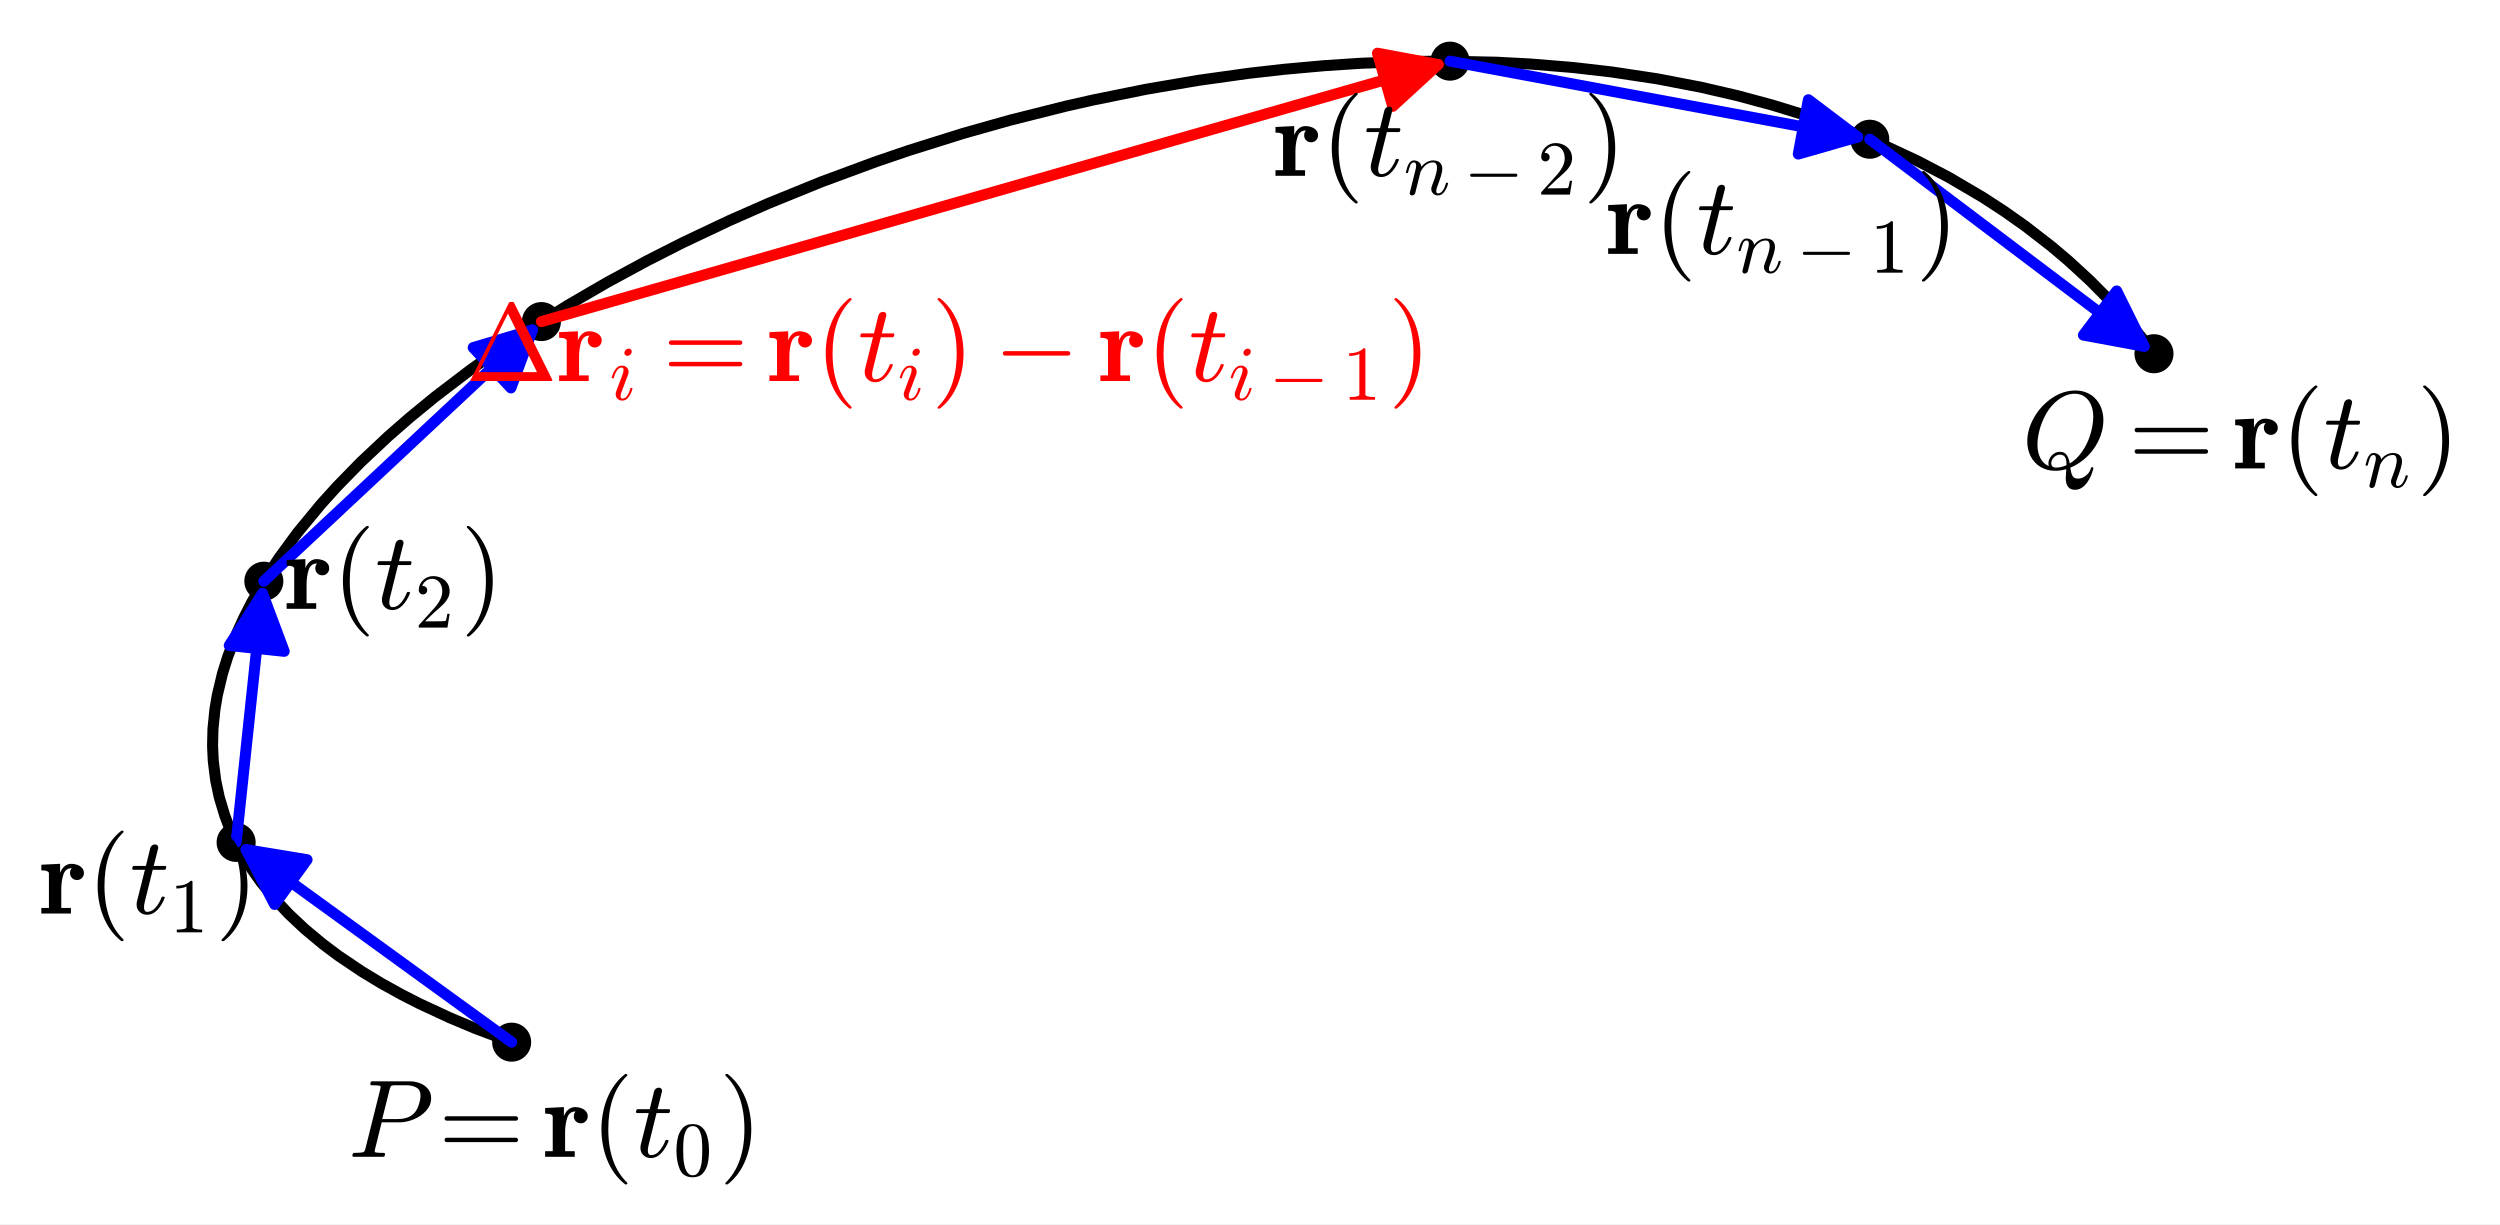
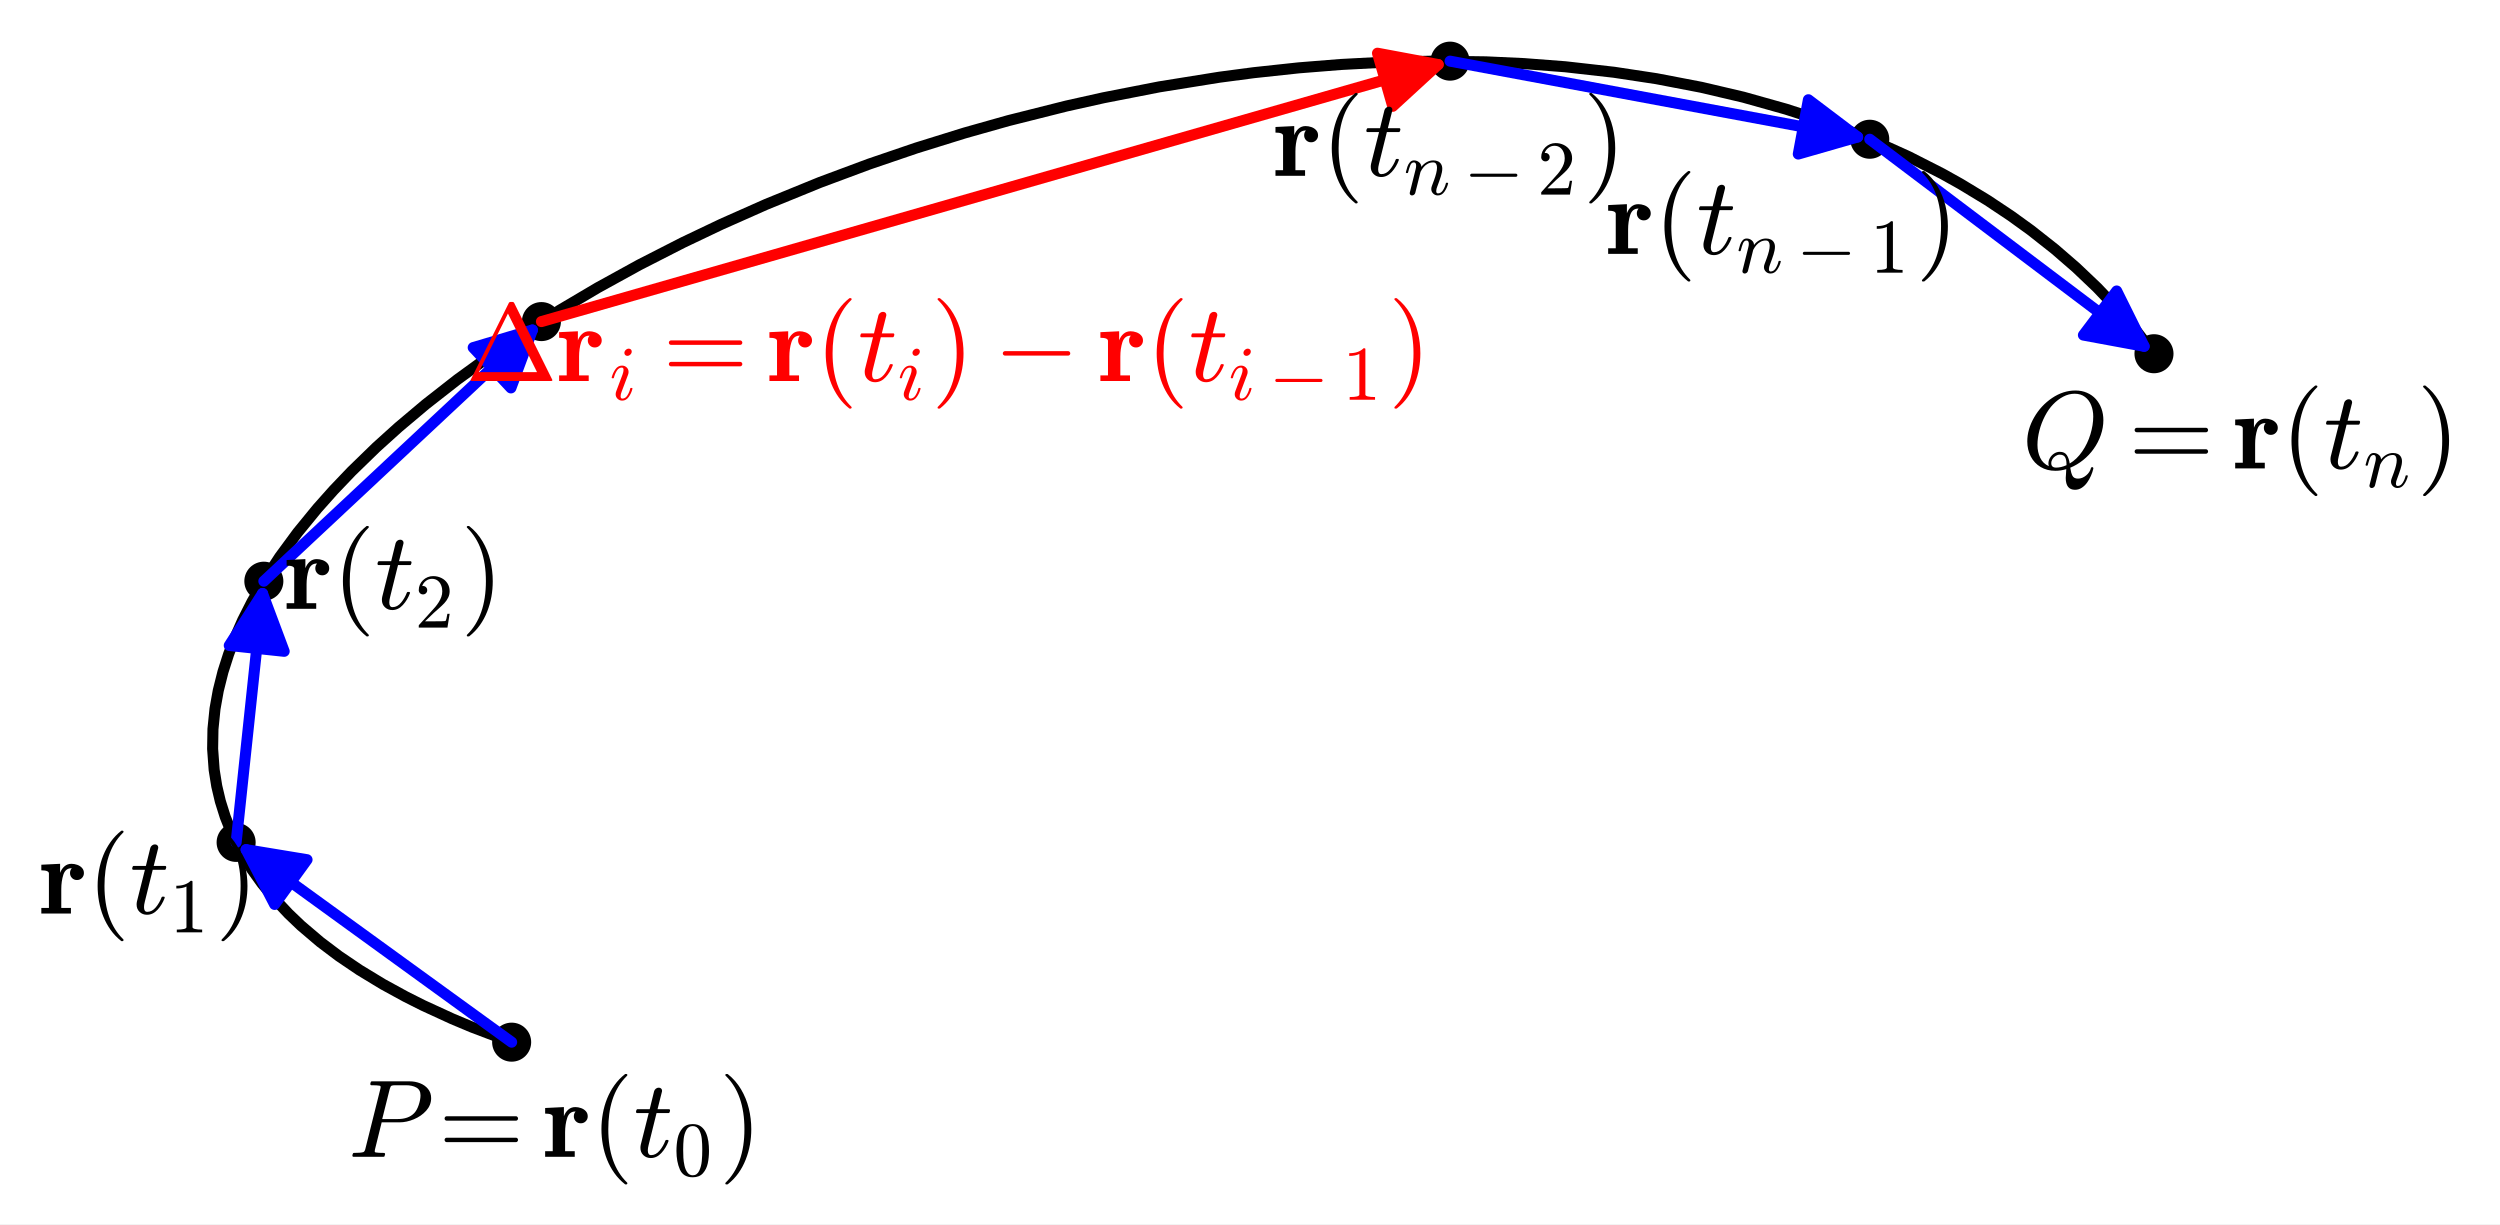
<svg xmlns="http://www.w3.org/2000/svg" xmlns:xlink="http://www.w3.org/1999/xlink" width="452.721pt" height="221.683pt" viewBox="0 0 452.721 221.683" version="1.1">
  <defs>
    <style type="text/css">*{stroke-linejoin: round; stroke-linecap: butt}</style>
  </defs>
  <g id="figure_1">
    <g id="patch_1">
      <path d="M 0 221.683  L 452.721 221.683  L 452.721 0  L 0 0  z " style="fill: #ffffff" />
    </g>
    <g id="axes_1">
      <g id="patch_2">
        <path d="M 19.424 208.351  L 413.397 208.351  L 413.397 7.2  L 19.424 7.2  z " style="fill: #ffffff" />
      </g>
      <g id="PathCollection_1">
-         <path d="M 92.653 192.259  C 93.591 192.259 94.49 191.886 95.153 191.223  C 95.816 190.56 96.189 189.661 96.189 188.723  C 96.189 187.786 95.816 186.886 95.153 186.223  C 94.49 185.56 93.591 185.188 92.653 185.188  C 91.715 185.188 90.816 185.56 90.153 186.223  C 89.49 186.886 89.118 187.786 89.118 188.723  C 89.118 189.661 89.49 190.56 90.153 191.223  C 90.816 191.886 91.715 192.259 92.653 192.259  z " clip-path="url(#pb5e1bd455e)" />
+         <path d="M 92.653 192.259  C 93.591 192.259 94.49 191.886 95.153 191.223  C 95.816 190.56 96.189 189.661 96.189 188.723  C 96.189 187.786 95.816 186.886 95.153 186.223  C 94.49 185.56 93.591 185.188 92.653 185.188  C 91.715 185.188 90.816 185.56 90.153 186.223  C 89.49 186.886 89.118 187.786 89.118 188.723  C 89.118 189.661 89.49 190.56 90.153 191.223  C 90.816 191.886 91.715 192.259 92.653 192.259  z " clip-path="url(#p87a9dfc9b1)" />
      </g>
      <g id="PathCollection_2">
-         <path d="M 42.76 156.085  C 43.697 156.085 44.597 155.712 45.26 155.049  C 45.923 154.386 46.295 153.487 46.295 152.549  C 46.295 151.612 45.923 150.712 45.26 150.049  C 44.597 149.386 43.697 149.014 42.76 149.014  C 41.822 149.014 40.923 149.386 40.26 150.049  C 39.597 150.712 39.224 151.612 39.224 152.549  C 39.224 153.487 39.597 154.386 40.26 155.049  C 40.923 155.712 41.822 156.085 42.76 156.085  z " clip-path="url(#pb5e1bd455e)" />
+         <path d="M 42.76 156.085  C 43.697 156.085 44.597 155.712 45.26 155.049  C 45.923 154.386 46.295 153.487 46.295 152.549  C 46.295 151.612 45.923 150.712 45.26 150.049  C 44.597 149.386 43.697 149.014 42.76 149.014  C 41.822 149.014 40.923 149.386 40.26 150.049  C 39.597 150.712 39.224 151.612 39.224 152.549  C 39.224 153.487 39.597 154.386 40.26 155.049  C 40.923 155.712 41.822 156.085 42.76 156.085  z " clip-path="url(#p87a9dfc9b1)" />
      </g>
      <g id="PathCollection_3">
-         <path d="M 47.78 108.785  C 48.717 108.785 49.617 108.413 50.28 107.75  C 50.943 107.087 51.315 106.187 51.315 105.25  C 51.315 104.312 50.943 103.413 50.28 102.75  C 49.617 102.087 48.717 101.714 47.78 101.714  C 46.842 101.714 45.943 102.087 45.28 102.75  C 44.617 103.413 44.244 104.312 44.244 105.25  C 44.244 106.187 44.617 107.087 45.28 107.75  C 45.943 108.413 46.842 108.785 47.78 108.785  z " clip-path="url(#pb5e1bd455e)" />
+         <path d="M 47.78 108.785  C 48.717 108.785 49.617 108.413 50.28 107.75  C 50.943 107.087 51.315 106.187 51.315 105.25  C 51.315 104.312 50.943 103.413 50.28 102.75  C 49.617 102.087 48.717 101.714 47.78 101.714  C 46.842 101.714 45.943 102.087 45.28 102.75  C 44.617 103.413 44.244 104.312 44.244 105.25  C 44.244 106.187 44.617 107.087 45.28 107.75  C 45.943 108.413 46.842 108.785 47.78 108.785  z " clip-path="url(#p87a9dfc9b1)" />
      </g>
      <g id="PathCollection_4">
-         <path d="M 98.044 61.772  C 98.981 61.772 99.881 61.399 100.544 60.736  C 101.207 60.073 101.579 59.174 101.579 58.236  C 101.579 57.299 101.207 56.399 100.544 55.736  C 99.881 55.073 98.981 54.701 98.044 54.701  C 97.106 54.701 96.207 55.073 95.544 55.736  C 94.881 56.399 94.508 57.299 94.508 58.236  C 94.508 59.174 94.881 60.073 95.544 60.736  C 96.207 61.399 97.106 61.772 98.044 61.772  z " clip-path="url(#pb5e1bd455e)" />
+         <path d="M 98.044 61.772  C 98.981 61.772 99.881 61.399 100.544 60.736  C 101.207 60.073 101.579 59.174 101.579 58.236  C 101.579 57.299 101.207 56.399 100.544 55.736  C 99.881 55.073 98.981 54.701 98.044 54.701  C 97.106 54.701 96.207 55.073 95.544 55.736  C 94.881 56.399 94.508 57.299 94.508 58.236  C 94.508 59.174 94.881 60.073 95.544 60.736  C 96.207 61.399 97.106 61.772 98.044 61.772  z " clip-path="url(#p87a9dfc9b1)" />
      </g>
      <g id="PathCollection_5">
-         <path d="M 262.589 14.609  C 263.526 14.609 264.426 14.236 265.089 13.573  C 265.752 12.91 266.124 12.011 266.124 11.073  C 266.124 10.136 265.752 9.236 265.089 8.573  C 264.426 7.91 263.526 7.538 262.589 7.538  C 261.651 7.538 260.752 7.91 260.089 8.573  C 259.426 9.236 259.053 10.136 259.053 11.073  C 259.053 12.011 259.426 12.91 260.089 13.573  C 260.752 14.236 261.651 14.609 262.589 14.609  z " clip-path="url(#pb5e1bd455e)" />
+         <path d="M 262.589 14.609  C 263.526 14.609 264.426 14.236 265.089 13.573  C 265.752 12.91 266.124 12.011 266.124 11.073  C 266.124 10.136 265.752 9.236 265.089 8.573  C 264.426 7.91 263.526 7.538 262.589 7.538  C 261.651 7.538 260.752 7.91 260.089 8.573  C 259.426 9.236 259.053 10.136 259.053 11.073  C 259.053 12.011 259.426 12.91 260.089 13.573  C 260.752 14.236 261.651 14.609 262.589 14.609  z " clip-path="url(#p87a9dfc9b1)" />
      </g>
      <g id="PathCollection_6">
-         <path d="M 338.593 28.751  C 339.53 28.751 340.43 28.378 341.093 27.715  C 341.756 27.052 342.128 26.153 342.128 25.215  C 342.128 24.278 341.756 23.378 341.093 22.715  C 340.43 22.052 339.53 21.68 338.593 21.68  C 337.655 21.68 336.756 22.052 336.093 22.715  C 335.43 23.378 335.057 24.278 335.057 25.215  C 335.057 26.153 335.43 27.052 336.093 27.715  C 336.756 28.378 337.655 28.751 338.593 28.751  z " clip-path="url(#pb5e1bd455e)" />
+         <path d="M 338.593 28.751  C 339.53 28.751 340.43 28.378 341.093 27.715  C 341.756 27.052 342.128 26.153 342.128 25.215  C 342.128 24.278 341.756 23.378 341.093 22.715  C 340.43 22.052 339.53 21.68 338.593 21.68  C 337.655 21.68 336.756 22.052 336.093 22.715  C 335.43 23.378 335.057 24.278 335.057 25.215  C 335.057 26.153 335.43 27.052 336.093 27.715  C 336.756 28.378 337.655 28.751 338.593 28.751  z " clip-path="url(#p87a9dfc9b1)" />
      </g>
      <g id="PathCollection_7">
-         <path d="M 390.061 67.592  C 390.999 67.592 391.898 67.22 392.561 66.557  C 393.224 65.894 393.597 64.994 393.597 64.057  C 393.597 63.119 393.224 62.22 392.561 61.557  C 391.898 60.894 390.999 60.521 390.061 60.521  C 389.124 60.521 388.224 60.894 387.561 61.557  C 386.898 62.22 386.526 63.119 386.526 64.057  C 386.526 64.994 386.898 65.894 387.561 66.557  C 388.224 67.22 389.124 67.592 390.061 67.592  z " clip-path="url(#pb5e1bd455e)" />
+         <path d="M 390.061 67.592  C 390.999 67.592 391.898 67.22 392.561 66.557  C 393.224 65.894 393.597 64.994 393.597 64.057  C 393.597 63.119 393.224 62.22 392.561 61.557  C 391.898 60.894 390.999 60.521 390.061 60.521  C 389.124 60.521 388.224 60.894 387.561 61.557  C 386.898 62.22 386.526 63.119 386.526 64.057  C 386.526 64.994 386.898 65.894 387.561 66.557  C 388.224 67.22 389.124 67.592 390.061 67.592  z " clip-path="url(#p87a9dfc9b1)" />
      </g>
      <g id="matplotlib.axis_1" />
      <g id="matplotlib.axis_2" />
      <g id="line2d_1">
-         <path d="M 390.061 64.057  L 387.858 61.162  L 384.064 56.638  L 381.713 54.081  L 378.458 50.801  L 374.558 47.214  L 371.47 44.602  L 366.693 40.907  L 362.907 38.238  L 359.023 35.71  L 352.862 32.088  L 347.2 29.128  L 341.154 26.311  L 337.246 24.661  L 332.433 22.798  L 326.289 20.67  L 320.935 19.027  L 314.559 17.308  L 308.007 15.792  L 300.093 14.273  L 291.812 13.024  L 284.887 12.228  L 277.098 11.589  L 270.997 11.268  L 261.455 11.068  L 254.622 11.142  L 246.392 11.461  L 239.856 11.889  L 232.414 12.56  L 226.123 13.275  L 217.001 14.551  L 207.517 16.172  L 198.126 18.07  L 193.059 19.214  L 182.856 21.778  L 174.362 24.177  L 164.565 27.25  L 158.619 29.279  L 148.771 32.921  L 139.152 36.833  L 132.071 39.95  L 123.596 43.963  L 117.293 47.163  L 109.971 51.129  L 102.91 55.233  L 96.669 59.113  L 89.726 63.747  L 85.07 67.065  L 78.767 71.873  L 74.207 75.613  L 70.274 79.046  L 65.336 83.686  L 61.018 88.107  L 58.122 91.312  L 53.85 96.494  L 50.482 101.093  L 48.22 104.536  L 45.619 109.009  L 44.186 111.807  L 42.877 114.674  L 41.239 118.922  L 40.281 121.998  L 39.345 125.931  L 38.921 128.456  L 38.565 132.01  L 38.493 135.054  L 38.618 137.78  L 39.056 141.297  L 39.701 144.354  L 40.694 147.661  L 41.364 149.451  L 42.862 152.752  L 43.923 154.72  L 45.363 157.067  L 47.257 159.752  L 49.781 162.838  L 52.338 165.556  L 55.159 168.207  L 58.46 170.958  L 61.299 173.087  L 65.496 175.915  L 69.046 178.065  L 72.783 180.132  L 75.914 181.73  L 81.336 184.254  L 85.955 186.196  L 92.653 188.723  L 92.653 188.723  " clip-path="url(#pb5e1bd455e)" style="fill: none; stroke: #000000; stroke-width: 2; stroke-linecap: square" />
+         <path d="M 390.061 64.057  L 386.879 59.943  L 383.329 55.821  L 379.757 52.076  L 375.96 48.464  L 372.084 45.107  L 367.751 41.692  L 364.176 39.108  L 359.882 36.251  L 355.01 33.3  L 351.694 31.45  L 345.639 28.369  L 339.673 25.671  L 333.605 23.235  L 328.832 21.518  L 323.404 19.761  L 315.69 17.595  L 308.088 15.809  L 299.962 14.25  L 292.293 13.087  L 283.441 12.089  L 275.94 11.516  L 269.105 11.2  L 259.574 11.071  L 250.555 11.269  L 242.795 11.678  L 235.188 12.287  L 227.019 13.165  L 220.811 13.984  L 209.937 15.73  L 199.818 17.706  L 193.125 19.199  L 182.598 21.847  L 174.692 24.079  L 165.93 26.802  L 157.419 29.704  L 148.512 33.022  L 138.762 36.999  L 130.666 40.593  L 123.701 43.911  L 115.767 47.966  L 108.24 52.109  L 101.334 56.189  L 95.983 59.555  L 88.92 64.308  L 82.834 68.727  L 77.081 73.228  L 72.182 77.354  L 68.182 80.963  L 63.66 85.356  L 60.389 88.785  L 57.468 92.067  L 53.911 96.415  L 50.664 100.829  L 48.058 104.797  L 45.646 108.959  L 43.959 112.281  L 42.465 115.66  L 41.405 118.443  L 40.379 121.652  L 39.528 125.042  L 38.937 128.346  L 38.564 132.035  L 38.504 135.615  L 38.781 139.408  L 39.25 142.35  L 39.9 145.106  L 40.79 147.935  L 41.934 150.799  L 43.516 153.993  L 45.58 157.395  L 47.474 160.037  L 49.821 162.883  L 52.251 165.469  L 54.507 167.623  L 58.007 170.6  L 61.385 173.149  L 65.079 175.649  L 69.351 178.241  L 73.453 180.483  L 76.635 182.083  L 81.894 184.498  L 85.445 185.99  L 92.653 188.723  L 92.653 188.723  " clip-path="url(#p87a9dfc9b1)" style="fill: none; stroke: #000000; stroke-width: 2; stroke-linecap: square" />
      </g>
      <g id="patch_3">
-         <path d="M 92.653 188.723  Q 67.706 170.636 44.57 153.862  " clip-path="url(#pb5e1bd455e)" style="fill: none; stroke: #0000ff; stroke-width: 2; stroke-linecap: round" />
-         <path d="M 49.731 163.78  L 44.57 153.862  L 55.601 155.684  L 49.731 163.78  z " clip-path="url(#pb5e1bd455e)" style="fill: #0000ff; stroke: #0000ff; stroke-width: 2; stroke-linecap: round" />
+         <path d="M 92.653 188.723  Q 67.706 170.636 44.57 153.862  " clip-path="url(#p87a9dfc9b1)" style="fill: none; stroke: #0000ff; stroke-width: 2; stroke-linecap: round" />
+         <path d="M 49.731 163.78  L 44.57 153.862  L 55.601 155.684  L 49.731 163.78  z " clip-path="url(#p87a9dfc9b1)" style="fill: #0000ff; stroke: #0000ff; stroke-width: 2; stroke-linecap: round" />
      </g>
      <g id="patch_4">
-         <path d="M 42.76 152.549  Q 45.27 128.899 47.544 107.473  " clip-path="url(#pb5e1bd455e)" style="fill: none; stroke: #0000ff; stroke-width: 2; stroke-linecap: round" />
-         <path d="M 41.516 116.89  L 47.544 107.473  L 51.46 117.945  L 41.516 116.89  z " clip-path="url(#pb5e1bd455e)" style="fill: #0000ff; stroke: #0000ff; stroke-width: 2; stroke-linecap: round" />
+         <path d="M 42.76 152.549  Q 45.27 128.899 47.544 107.473  " clip-path="url(#p87a9dfc9b1)" style="fill: none; stroke: #0000ff; stroke-width: 2; stroke-linecap: round" />
+         <path d="M 41.516 116.89  L 47.544 107.473  L 51.46 117.945  L 41.516 116.89  z " clip-path="url(#p87a9dfc9b1)" style="fill: #0000ff; stroke: #0000ff; stroke-width: 2; stroke-linecap: round" />
      </g>
      <g id="patch_5">
-         <path d="M 47.78 105.25  Q 72.912 81.743 96.411 59.764  " clip-path="url(#pb5e1bd455e)" style="fill: none; stroke: #0000ff; stroke-width: 2; stroke-linecap: round" />
-         <path d="M 85.692 62.943  L 96.411 59.764  L 92.523 70.246  L 85.692 62.943  z " clip-path="url(#pb5e1bd455e)" style="fill: #0000ff; stroke: #0000ff; stroke-width: 2; stroke-linecap: round" />
+         <path d="M 47.78 105.25  Q 72.912 81.743 96.411 59.764  " clip-path="url(#p87a9dfc9b1)" style="fill: none; stroke: #0000ff; stroke-width: 2; stroke-linecap: round" />
+         <path d="M 85.692 62.943  L 96.411 59.764  L 92.523 70.246  L 85.692 62.943  z " clip-path="url(#p87a9dfc9b1)" style="fill: #0000ff; stroke: #0000ff; stroke-width: 2; stroke-linecap: round" />
      </g>
      <g id="patch_6">
-         <path d="M 98.044 58.236  Q 180.316 34.655 260.439 11.689  " clip-path="url(#pb5e1bd455e)" style="fill: none; stroke: #ff0000; stroke-width: 2; stroke-linecap: round" />
-         <path d="M 249.449 9.638  L 260.439 11.689  L 252.204 19.251  L 249.449 9.638  z " clip-path="url(#pb5e1bd455e)" style="fill: #ff0000; stroke: #ff0000; stroke-width: 2; stroke-linecap: round" />
+         <path d="M 98.044 58.236  Q 180.316 34.655 260.439 11.689  " clip-path="url(#p87a9dfc9b1)" style="fill: none; stroke: #ff0000; stroke-width: 2; stroke-linecap: round" />
+         <path d="M 249.449 9.638  L 260.439 11.689  L 252.204 19.251  L 249.449 9.638  z " clip-path="url(#p87a9dfc9b1)" style="fill: #ff0000; stroke: #ff0000; stroke-width: 2; stroke-linecap: round" />
      </g>
      <g id="patch_7">
-         <path d="M 262.589 11.073  Q 300.591 18.144 336.395 24.806  " clip-path="url(#pb5e1bd455e)" style="fill: none; stroke: #0000ff; stroke-width: 2; stroke-linecap: round" />
-         <path d="M 327.478 18.061  L 336.395 24.806  L 325.649 27.893  L 327.478 18.061  z " clip-path="url(#pb5e1bd455e)" style="fill: #0000ff; stroke: #0000ff; stroke-width: 2; stroke-linecap: round" />
+         <path d="M 262.589 11.073  Q 300.591 18.144 336.395 24.806  " clip-path="url(#p87a9dfc9b1)" style="fill: none; stroke: #0000ff; stroke-width: 2; stroke-linecap: round" />
+         <path d="M 327.478 18.061  L 336.395 24.806  L 325.649 27.893  L 327.478 18.061  z " clip-path="url(#p87a9dfc9b1)" style="fill: #0000ff; stroke: #0000ff; stroke-width: 2; stroke-linecap: round" />
      </g>
      <g id="patch_8">
-         <path d="M 338.593 25.215  Q 364.327 44.636 388.276 62.71  " clip-path="url(#pb5e1bd455e)" style="fill: none; stroke: #0000ff; stroke-width: 2; stroke-linecap: round" />
-         <path d="M 383.306 52.695  L 388.276 62.71  L 377.282 60.677  L 383.306 52.695  z " clip-path="url(#pb5e1bd455e)" style="fill: #0000ff; stroke: #0000ff; stroke-width: 2; stroke-linecap: round" />
+         <path d="M 338.593 25.215  Q 364.327 44.636 388.276 62.71  " clip-path="url(#p87a9dfc9b1)" style="fill: none; stroke: #0000ff; stroke-width: 2; stroke-linecap: round" />
+         <path d="M 383.306 52.695  L 388.276 62.71  L 377.282 60.677  L 383.306 52.695  z " clip-path="url(#p87a9dfc9b1)" style="fill: #0000ff; stroke: #0000ff; stroke-width: 2; stroke-linecap: round" />
      </g>
      <g id="text_1">
        <g transform="translate(63.03291 209.483) scale(0.2 -0.2)">
          <defs>
            <path id="Cmmi10-50" d="M 313 0  Q 250 0 250 84  Q 253 100 262 139  Q 272 178 289 201  Q 306 225 331 225  Q 722 225 878 269  Q 959 297 997 441  L 1875 3956  Q 1888 4019 1888 4044  Q 1888 4113 1813 4122  Q 1691 4147 1350 4147  Q 1288 4147 1288 4231  Q 1291 4247 1300 4286  Q 1309 4325 1326 4348  Q 1344 4372 1369 4372  L 3578 4372  Q 3881 4372 4165 4264  Q 4450 4156 4631 3934  Q 4813 3713 4813 3397  Q 4813 2991 4527 2672  Q 4241 2353 3814 2175  Q 3388 1997 2988 1997  L 1947 1997  L 1556 416  Q 1544 353 1544 325  Q 1544 300 1551 283  Q 1559 266 1573 261  Q 1588 256 1619 250  Q 1741 225 2081 225  Q 2144 225 2144 141  Q 2122 50 2109 25  Q 2097 0 2034 0  L 313 0  z M 1978 2188  L 2875 2188  Q 3497 2188 3822 2522  Q 3988 2688 4092 3000  Q 4197 3313 4197 3566  Q 4197 3881 3956 4014  Q 3716 4147 3359 4147  L 2747 4147  Q 2572 4147 2515 4117  Q 2459 4088 2413 3928  L 1978 2188  z " transform="scale(0.015625)" />
            <path id="Cmr10-3d" d="M 481 850  Q 428 850 393 890  Q 359 931 359 978  Q 359 1031 393 1068  Q 428 1106 481 1106  L 4500 1106  Q 4547 1106 4581 1068  Q 4616 1031 4616 978  Q 4616 931 4581 890  Q 4547 850 4500 850  L 481 850  z M 481 2094  Q 428 2094 393 2131  Q 359 2169 359 2222  Q 359 2269 393 2309  Q 428 2350 481 2350  L 4500 2350  Q 4547 2350 4581 2309  Q 4616 2269 4616 2222  Q 4616 2169 4581 2131  Q 4547 2094 4500 2094  L 481 2094  z " transform="scale(0.015625)" />
            <path id="Cmb10-72" d="M 91 0  L 91 325  L 531 325  L 531 2322  Q 531 2503 91 2503  L 91 2828  L 1178 2881  L 1178 2356  Q 1269 2594 1436 2737  Q 1603 2881 1838 2881  Q 2006 2881 2173 2822  Q 2341 2763 2450 2641  Q 2559 2519 2559 2344  Q 2559 2178 2443 2059  Q 2328 1941 2156 1941  Q 1984 1941 1868 2059  Q 1753 2178 1753 2344  Q 1753 2513 1856 2625  L 1838 2625  Q 1488 2625 1367 2248  Q 1247 1872 1247 1416  L 1247 325  L 1806 325  L 1806 0  L 91 0  z " transform="scale(0.015625)" />
            <path id="Cmr10-28" d="M 1984 -1588  Q 1628 -1306 1370 -942  Q 1113 -578 948 -165  Q 784 247 703 697  Q 622 1147 622 1600  Q 622 2059 703 2509  Q 784 2959 951 3375  Q 1119 3791 1378 4153  Q 1638 4516 1984 4788  Q 1984 4800 2016 4800  L 2075 4800  Q 2094 4800 2109 4783  Q 2125 4766 2125 4744  Q 2125 4716 2113 4703  Q 1800 4397 1592 4047  Q 1384 3697 1257 3301  Q 1131 2906 1075 2482  Q 1019 2059 1019 1600  Q 1019 -434 2106 -1491  Q 2125 -1509 2125 -1544  Q 2125 -1559 2108 -1579  Q 2091 -1600 2075 -1600  L 2016 -1600  Q 1984 -1600 1984 -1588  z " transform="scale(0.015625)" />
            <path id="Cmmi10-74" d="M 397 519  Q 397 613 416 697  L 878 2534  L 206 2534  Q 141 2534 141 2619  Q 166 2759 225 2759  L 934 2759  L 1191 3803  Q 1216 3888 1291 3947  Q 1366 4006 1459 4006  Q 1541 4006 1595 3957  Q 1650 3909 1650 3828  Q 1650 3809 1648 3798  Q 1647 3788 1644 3775  L 1388 2759  L 2047 2759  Q 2113 2759 2113 2675  Q 2109 2659 2100 2621  Q 2091 2584 2075 2559  Q 2059 2534 2028 2534  L 1331 2534  L 872 684  Q 825 503 825 372  Q 825 97 1013 97  Q 1294 97 1511 361  Q 1728 625 1844 941  Q 1869 978 1894 978  L 1972 978  Q 1997 978 2012 961  Q 2028 944 2028 922  Q 2028 909 2022 903  Q 1881 516 1612 222  Q 1344 -72 997 -72  Q 744 -72 570 93  Q 397 259 397 519  z " transform="scale(0.015625)" />
            <path id="Cmr10-30" d="M 1600 -141  Q 816 -141 533 504  Q 250 1150 250 2041  Q 250 2597 351 3087  Q 453 3578 754 3920  Q 1056 4263 1600 4263  Q 2022 4263 2290 4056  Q 2559 3850 2700 3523  Q 2841 3197 2892 2823  Q 2944 2450 2944 2041  Q 2944 1491 2842 1011  Q 2741 531 2444 195  Q 2147 -141 1600 -141  z M 1600 25  Q 1956 25 2131 390  Q 2306 756 2347 1200  Q 2388 1644 2388 2144  Q 2388 2625 2347 3031  Q 2306 3438 2132 3767  Q 1959 4097 1600 4097  Q 1238 4097 1063 3765  Q 888 3434 847 3029  Q 806 2625 806 2144  Q 806 1788 823 1472  Q 841 1156 916 820  Q 991 484 1158 254  Q 1325 25 1600 25  z " transform="scale(0.015625)" />
            <path id="Cmr10-29" d="M 416 -1600  Q 359 -1600 359 -1544  Q 359 -1516 372 -1503  Q 1466 -434 1466 1600  Q 1466 3634 384 4691  Q 359 4706 359 4744  Q 359 4766 376 4783  Q 394 4800 416 4800  L 475 4800  Q 494 4800 506 4788  Q 966 4425 1272 3906  Q 1578 3388 1720 2800  Q 1863 2213 1863 1600  Q 1863 1147 1786 708  Q 1709 269 1542 -157  Q 1375 -584 1119 -945  Q 863 -1306 506 -1588  Q 494 -1600 475 -1600  L 416 -1600  z " transform="scale(0.015625)" />
          </defs>
          <use xlink:href="#Cmmi10-50" />
          <use xlink:href="#Cmr10-3d" transform="translate(81.76758 0)" />
          <use xlink:href="#Cmb10-72" transform="translate(177.0117 0)" />
          <use xlink:href="#Cmr10-28" transform="translate(219.6875 0)" />
          <use xlink:href="#Cmmi10-74" transform="translate(258.5059 0)" />
          <use xlink:href="#Cmr10-30" transform="translate(294.5898 -17.00625) scale(0.7)" />
          <use xlink:href="#Cmr10-29" transform="translate(335.9672 0)" />
        </g>
      </g>
      <g id="text_2">
        <g transform="translate(7.2 165.429) scale(0.2 -0.2)">
          <defs>
            <path id="Cmr10-31" d="M 594 0  L 594 225  Q 1394 225 1394 428  L 1394 3788  Q 1063 3628 556 3628  L 556 3853  Q 1341 3853 1741 4263  L 1831 4263  Q 1853 4263 1873 4245  Q 1894 4228 1894 4206  L 1894 428  Q 1894 225 2694 225  L 2694 0  L 594 0  z " transform="scale(0.015625)" />
          </defs>
          <use xlink:href="#Cmb10-72" />
          <use xlink:href="#Cmr10-28" transform="translate(42.67578 0)" />
          <use xlink:href="#Cmmi10-74" transform="translate(81.49414 0)" />
          <use xlink:href="#Cmr10-31" transform="translate(117.5781 -17.00625) scale(0.7)" />
          <use xlink:href="#Cmr10-29" transform="translate(158.9555 0)" />
        </g>
      </g>
      <g id="text_3">
        <g transform="translate(51.61904 110.2495) scale(0.2 -0.2)">
          <defs>
            <path id="Cmr10-32" d="M 319 0  L 319 172  Q 319 188 331 206  L 1325 1306  Q 1550 1550 1690 1715  Q 1831 1881 1968 2097  Q 2106 2313 2186 2536  Q 2266 2759 2266 3009  Q 2266 3272 2169 3511  Q 2072 3750 1880 3894  Q 1688 4038 1416 4038  Q 1138 4038 916 3870  Q 694 3703 603 3438  Q 628 3444 672 3444  Q 816 3444 917 3347  Q 1019 3250 1019 3097  Q 1019 2950 917 2848  Q 816 2747 672 2747  Q 522 2747 420 2851  Q 319 2956 319 3097  Q 319 3338 409 3548  Q 500 3759 670 3923  Q 841 4088 1055 4175  Q 1269 4263 1509 4263  Q 1875 4263 2190 4108  Q 2506 3953 2690 3670  Q 2875 3388 2875 3009  Q 2875 2731 2753 2481  Q 2631 2231 2440 2026  Q 2250 1822 1953 1562  Q 1656 1303 1563 1216  L 838 519  L 1453 519  Q 1906 519 2211 526  Q 2516 534 2534 550  Q 2609 631 2688 1141  L 2875 1141  L 2694 0  L 319 0  z " transform="scale(0.015625)" />
          </defs>
          <use xlink:href="#Cmb10-72" />
          <use xlink:href="#Cmr10-28" transform="translate(42.67578 0)" />
          <use xlink:href="#Cmmi10-74" transform="translate(81.49414 0)" />
          <use xlink:href="#Cmr10-32" transform="translate(117.5781 -17.00625) scale(0.7)" />
          <use xlink:href="#Cmr10-29" transform="translate(158.9555 0)" />
        </g>
      </g>
      <g id="text_4">
-         <g transform="translate(230.6888 31.83299) scale(0.2 -0.2)">
+         <g transform="translate(230.6888 31.833) scale(0.2 -0.2)">
          <defs>
            <path id="Cmmi10-6e" d="M 494 109  Q 494 147 500 166  L 978 2075  Q 1025 2253 1025 2388  Q 1025 2663 838 2663  Q 638 2663 541 2423  Q 444 2184 353 1819  Q 353 1800 334 1789  Q 316 1778 300 1778  L 225 1778  Q 203 1778 187 1801  Q 172 1825 172 1844  Q 241 2122 305 2315  Q 369 2509 505 2668  Q 641 2828 844 2828  Q 1084 2828 1268 2676  Q 1453 2525 1453 2291  Q 1644 2541 1900 2684  Q 2156 2828 2444 2828  Q 2672 2828 2837 2750  Q 3003 2672 3095 2514  Q 3188 2356 3188 2138  Q 3188 1875 3070 1503  Q 2953 1131 2778 672  Q 2688 463 2688 288  Q 2688 97 2834 97  Q 3084 97 3251 365  Q 3419 634 3488 941  Q 3500 978 3541 978  L 3616 978  Q 3641 978 3658 962  Q 3675 947 3675 922  Q 3675 916 3669 903  Q 3581 541 3364 234  Q 3147 -72 2822 -72  Q 2597 -72 2437 83  Q 2278 238 2278 459  Q 2278 578 2328 709  Q 2409 919 2514 1209  Q 2619 1500 2686 1765  Q 2753 2031 2753 2234  Q 2753 2413 2679 2538  Q 2606 2663 2431 2663  Q 2197 2663 2000 2559  Q 1803 2456 1656 2286  Q 1509 2116 1388 1881  L 953 141  Q 931 53 854 -9  Q 778 -72 684 -72  Q 606 -72 550 -22  Q 494 28 494 109  z " transform="scale(0.015625)" />
            <path id="Cmsy10-a1" d="M 653 1472  Q 600 1472 565 1512  Q 531 1553 531 1600  Q 531 1647 565 1687  Q 600 1728 653 1728  L 4325 1728  Q 4375 1728 4408 1687  Q 4441 1647 4441 1600  Q 4441 1553 4408 1512  Q 4375 1472 4325 1472  L 653 1472  z " transform="scale(0.015625)" />
          </defs>
          <use xlink:href="#Cmb10-72" />
          <use xlink:href="#Cmr10-28" transform="translate(42.67578 0)" />
          <use xlink:href="#Cmmi10-74" transform="translate(81.49414 0)" />
          <use xlink:href="#Cmmi10-6e" transform="translate(117.5781 -17.00625) scale(0.7)" />
          <use xlink:href="#Cmsy10-a1" transform="translate(171.876 -17.00625) scale(0.7)" />
          <use xlink:href="#Cmr10-32" transform="translate(238.5469 -17.00625) scale(0.7)" />
          <use xlink:href="#Cmr10-29" transform="translate(279.9242 0)" />
        </g>
      </g>
      <g id="text_5">
-         <g transform="translate(290.9332 45.97504) scale(0.2 -0.2)">
+         <g transform="translate(290.9332 45.97506) scale(0.2 -0.2)">
          <use xlink:href="#Cmb10-72" />
          <use xlink:href="#Cmr10-28" transform="translate(42.67578 0)" />
          <use xlink:href="#Cmmi10-74" transform="translate(81.49414 0)" />
          <use xlink:href="#Cmmi10-6e" transform="translate(117.5781 -17.00625) scale(0.7)" />
          <use xlink:href="#Cmsy10-a1" transform="translate(171.876 -17.00625) scale(0.7)" />
          <use xlink:href="#Cmr10-31" transform="translate(238.5469 -17.00625) scale(0.7)" />
          <use xlink:href="#Cmr10-29" transform="translate(279.9242 0)" />
        </g>
      </g>
      <g id="text_6">
-         <g transform="translate(366.1209 84.81642) scale(0.2 -0.2)">
+         <g transform="translate(366.1209 84.81643) scale(0.2 -0.2)">
          <defs>
            <path id="Cmmi10-51" d="M 1947 -141  Q 1466 -141 1094 79  Q 722 300 520 692  Q 319 1084 319 1563  Q 319 2259 714 2950  Q 1109 3641 1756 4077  Q 2403 4513 3109 4513  Q 3475 4513 3778 4381  Q 4081 4250 4290 4017  Q 4500 3784 4614 3471  Q 4728 3159 4728 2791  Q 4728 2366 4581 1936  Q 4434 1506 4171 1136  Q 3909 766 3559 484  Q 3209 203 2809 38  Q 2850 -256 2934 -425  Q 3019 -594 3256 -594  Q 3506 -594 3726 -412  Q 3947 -231 4006 13  Q 4019 72 4078 72  Q 4147 72 4147 -13  Q 4100 -219 4008 -430  Q 3916 -641 3786 -823  Q 3656 -1006 3478 -1123  Q 3300 -1241 3084 -1241  Q 2547 -1241 2547 -550  Q 2547 -509 2562 -332  Q 2578 -156 2578 -44  Q 2269 -141 1947 -141  z M 1709 300  Q 1709 44 1991 44  Q 2275 44 2591 184  L 2591 244  Q 2591 503 2509 648  Q 2428 794 2194 794  Q 2078 794 1964 723  Q 1850 653 1779 539  Q 1709 425 1709 300  z M 1544 288  Q 1544 456 1637 612  Q 1731 769 1881 864  Q 2031 959 2203 959  Q 2481 959 2607 771  Q 2734 584 2778 281  Q 3188 525 3500 978  Q 3813 1431 3977 1973  Q 4141 2516 4141 3003  Q 4141 3356 4023 3656  Q 3906 3956 3664 4140  Q 3422 4325 3066 4325  Q 2722 4325 2403 4156  Q 2084 3988 1813 3706  Q 1550 3434 1342 3032  Q 1134 2631 1021 2193  Q 909 1756 909 1356  Q 909 947 1068 612  Q 1228 278 1569 128  Q 1544 194 1544 288  z " transform="scale(0.015625)" />
          </defs>
          <use xlink:href="#Cmmi10-51" />
          <use xlink:href="#Cmr10-3d" transform="translate(96.5625 0)" />
          <use xlink:href="#Cmb10-72" transform="translate(191.8066 0)" />
          <use xlink:href="#Cmr10-28" transform="translate(234.4824 0)" />
          <use xlink:href="#Cmmi10-74" transform="translate(273.3008 0)" />
          <use xlink:href="#Cmmi10-6e" transform="translate(309.3848 -17.00625) scale(0.7)" />
          <use xlink:href="#Cmr10-29" transform="translate(357.7689 0)" />
        </g>
      </g>
      <g id="text_7">
-         <g style="fill: #ff0000" transform="translate(84.3065 68.99075) scale(0.2 -0.2)">
+         <g style="fill: #ff0000" transform="translate(84.3065 68.99076) scale(0.2 -0.2)">
          <defs>
            <path id="Cmr10-a2" d="M 347 0  Q 294 0 294 50  Q 297 56 298 59  Q 300 63 300 72  L 2503 4513  Q 2531 4581 2619 4581  L 2706 4581  Q 2794 4581 2822 4513  L 5025 72  Q 5028 66 5029 61  Q 5031 56 5031 50  Q 5031 0 4978 0  L 347 0  z M 769 513  L 4141 513  L 2456 3909  L 769 513  z " transform="scale(0.015625)" />
            <path id="Cmmi10-69" d="M 500 459  Q 500 578 550 709  L 1069 2088  Q 1153 2322 1153 2472  Q 1153 2663 1013 2663  Q 759 2663 595 2402  Q 431 2141 353 1819  Q 341 1778 300 1778  L 225 1778  Q 172 1778 172 1838  L 172 1856  Q 275 2238 487 2533  Q 700 2828 1025 2828  Q 1253 2828 1411 2678  Q 1569 2528 1569 2297  Q 1569 2178 1516 2047  L 997 672  Q 909 459 909 288  Q 909 97 1056 97  Q 1306 97 1473 364  Q 1641 631 1709 941  Q 1722 978 1759 978  L 1838 978  Q 1863 978 1878 961  Q 1894 944 1894 922  Q 1894 916 1888 903  Q 1800 541 1583 234  Q 1366 -72 1044 -72  Q 819 -72 659 83  Q 500 238 500 459  z M 1222 3878  Q 1222 4013 1334 4122  Q 1447 4231 1581 4231  Q 1691 4231 1761 4164  Q 1831 4097 1831 3994  Q 1831 3850 1717 3742  Q 1603 3634 1466 3634  Q 1363 3634 1292 3704  Q 1222 3775 1222 3878  z " transform="scale(0.015625)" />
          </defs>
          <use xlink:href="#Cmr10-a2" />
          <use xlink:href="#Cmb10-72" transform="translate(83.30078 0)" />
          <use xlink:href="#Cmmi10-69" transform="translate(130.4407 -17.00625) scale(0.7)" />
          <use xlink:href="#Cmr10-3d" transform="translate(178.4733 0)" />
          <use xlink:href="#Cmb10-72" transform="translate(273.7175 0)" />
          <use xlink:href="#Cmr10-28" transform="translate(316.3932 0)" />
          <use xlink:href="#Cmmi10-74" transform="translate(355.2116 0)" />
          <use xlink:href="#Cmmi10-69" transform="translate(391.2956 -17.00625) scale(0.7)" />
          <use xlink:href="#Cmr10-29" transform="translate(421.7696 0)" />
          <use xlink:href="#Cmsy10-a1" transform="translate(478.1466 0)" />
          <use xlink:href="#Cmb10-72" transform="translate(573.3907 0)" />
          <use xlink:href="#Cmr10-28" transform="translate(616.0665 0)" />
          <use xlink:href="#Cmmi10-74" transform="translate(654.8848 0)" />
          <use xlink:href="#Cmmi10-69" transform="translate(690.9688 -17.00625) scale(0.7)" />
          <use xlink:href="#Cmsy10-a1" transform="translate(727.3565 -17.00625) scale(0.7)" />
          <use xlink:href="#Cmr10-31" transform="translate(794.0274 -17.00625) scale(0.7)" />
          <use xlink:href="#Cmr10-29" transform="translate(835.4048 0)" />
        </g>
      </g>
    </g>
  </g>
  <defs>
-     <clipPath id="pb5e1bd455e">
+     <clipPath id="p87a9dfc9b1">
      <rect x="19.424" y="7.2" width="393.974" height="201.151" />
    </clipPath>
  </defs>
</svg>
